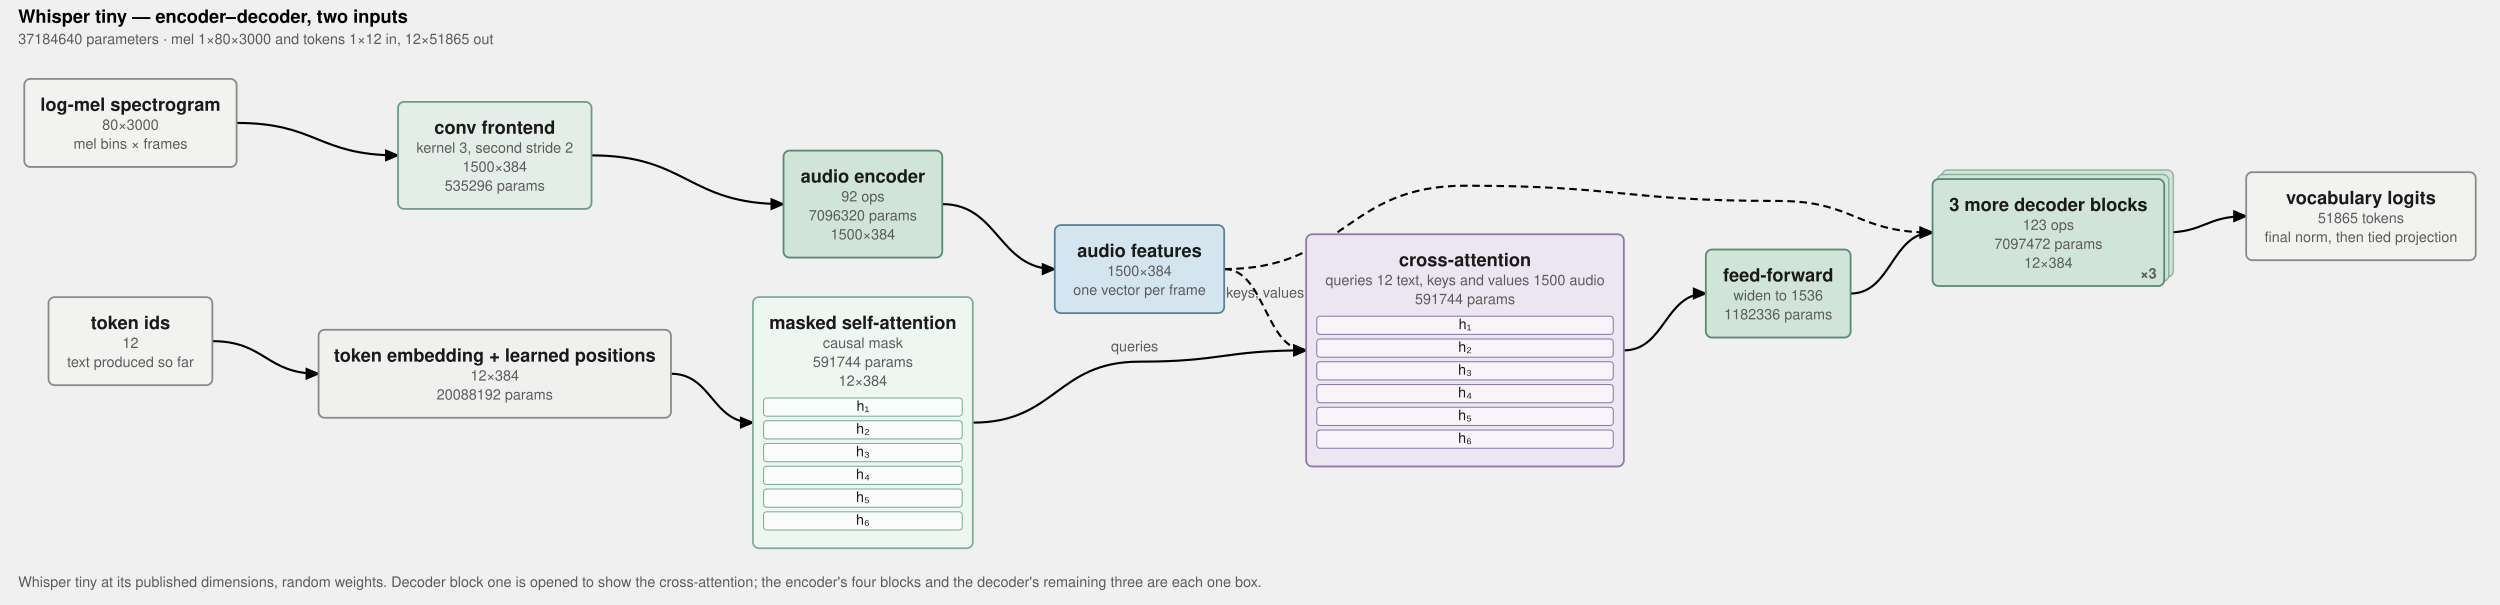
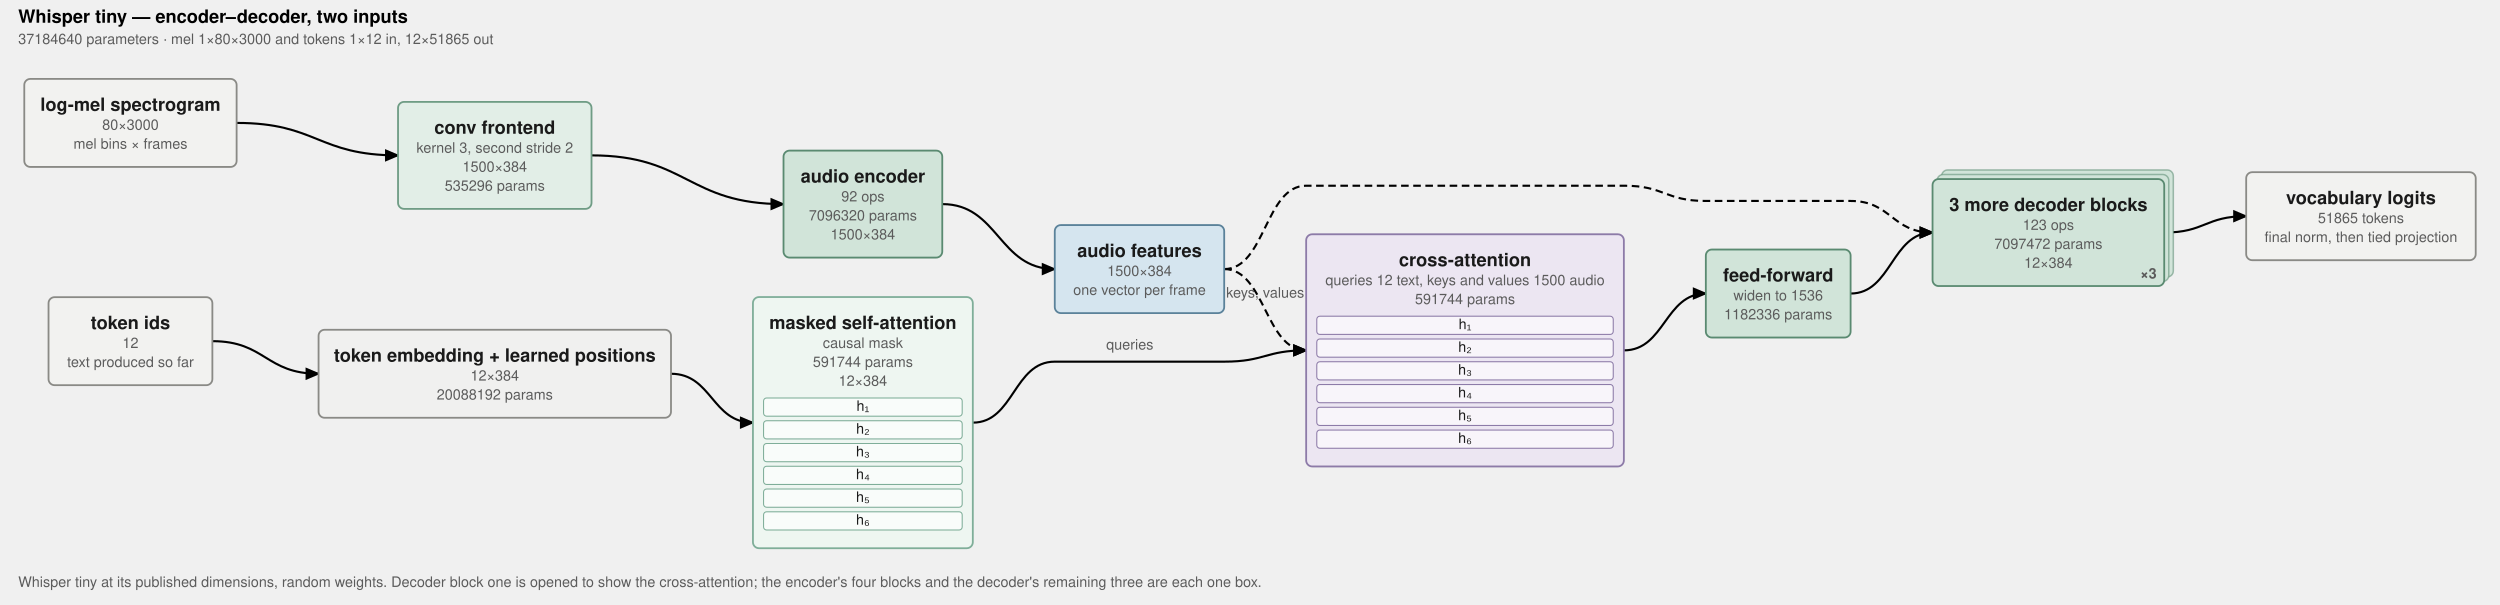
<svg xmlns="http://www.w3.org/2000/svg" class="draughtsman" role="img" aria-label="Whisper tiny — encoder–decoder, two inputs" viewBox="0 0 1647.35 398.24" width="1647.35" height="398.24">
  <defs>
    <marker id="ds-arrow" viewBox="0 0 8 8" refX="7" refY="4" markerWidth="7" markerHeight="7" orient="auto-start-reverse">
      <path d="M0 0.6 L8 4 L0 7.4 Z" style="fill:currentColor" />
    </marker>
  </defs>
  <text class="ds-title" x="12" y="15" style="font-family:'Helvetica Neue', Helvetica, Arial, sans-serif;font-size:12.0px;font-weight:600;fill:currentColor">Whisper tiny — encoder–decoder, two inputs</text>
  <text class="ds-subtitle" x="12" y="29" style="font-family:'Helvetica Neue', Helvetica, Arial, sans-serif;font-size:9.5px;fill:currentColor;opacity:0.62">37184640 parameters · mel 1×80×3000 and tokens 1×12 in, 12×51865 out</text>
  <g class="ds-body" transform="translate(0 36)">
    <path class="ds-edge ds-edge-solid" data-from="mel" data-to="frontend" d="M155.92 45 C209.1 45 209.1 66.39 262.28 66.39" style="fill:none;stroke:currentColor;stroke-width:1.4" marker-end="url(#ds-arrow)" />
    <path class="ds-edge ds-edge-solid" data-from="frontend" data-to="enc" d="M389.78 66.39 C453.03 66.39 453.03 98.49 516.29 98.49" style="fill:none;stroke:currentColor;stroke-width:1.4" marker-end="url(#ds-arrow)" />
    <path class="ds-edge ds-edge-solid" data-from="enc" data-to="audio" d="M620.89 98.49 C657.96 98.49 657.96 141.31 695.03 141.31" style="fill:none;stroke:currentColor;stroke-width:1.4" marker-end="url(#ds-arrow)" />
    <path class="ds-edge ds-edge-dashed" data-from="audio" data-to="dcross" d="M806.68 141.31 C833.68 141.31 833.68 194.87 860.68 194.87" style="fill:none;stroke:currentColor;stroke-width:1.4;stroke-dasharray:5 3" marker-end="url(#ds-arrow)" />
    <text class="ds-edge-label" x="833.68" y="160.09" text-anchor="middle" style="font-family:'Helvetica Neue', Helvetica, Arial, sans-serif;font-size:9.5px;fill:currentColor;opacity:0.62">keys, values</text>
    <path class="ds-edge ds-edge-solid" data-from="tokens" data-to="embed" d="M139.94 188.81 C174.93 188.81 174.93 210.29 209.92 210.29" style="fill:none;stroke:currentColor;stroke-width:1.4" marker-end="url(#ds-arrow)" />
    <path class="ds-edge ds-edge-solid" data-from="embed" data-to="dself" d="M442.14 210.29 C469.14 210.29 469.14 242.49 496.14 242.49" style="fill:none;stroke:currentColor;stroke-width:1.4" marker-end="url(#ds-arrow)" />
-     <path class="ds-edge ds-edge-solid" data-from="dself" data-to="dcross" d="M641.03 242.49 C695.95 242.49 695.95 202.31 750.86 202.31 C805.77 202.31 805.77 194.87 860.68 194.87" style="fill:none;stroke:currentColor;stroke-width:1.4" marker-end="url(#ds-arrow)" />
-     <text class="ds-edge-label" x="747.63" y="195.49" text-anchor="middle" style="font-family:'Helvetica Neue', Helvetica, Arial, sans-serif;font-size:9.5px;fill:currentColor;opacity:0.62">queries</text>
+     <path class="ds-edge ds-edge-solid" data-from="dself" data-to="dcross" d="M641.03 242.49 C668.03 242.49 668.03 202.31 695.03 202.31 C750.86 202.31 750.86 202.31 806.68 202.31 C833.68 202.31 833.68 194.87 860.68 194.87" style="fill:none;stroke:currentColor;stroke-width:1.4" marker-end="url(#ds-arrow)" />
+     <text class="ds-edge-label" x="744.46" y="194.31" text-anchor="middle" style="font-family:'Helvetica Neue', Helvetica, Arial, sans-serif;font-size:9.5px;fill:currentColor;opacity:0.62">queries</text>
    <path class="ds-edge ds-edge-solid" data-from="dcross" data-to="dff" d="M1070.04 194.87 C1097.04 194.87 1097.04 157.42 1124.04 157.42" style="fill:none;stroke:currentColor;stroke-width:1.4" marker-end="url(#ds-arrow)" />
    <path class="ds-edge ds-edge-solid" data-from="dff" data-to="drest" d="M1219.43 157.42 C1246.43 157.42 1246.43 117.24 1273.43 117.24" style="fill:none;stroke:currentColor;stroke-width:1.4" marker-end="url(#ds-arrow)" />
-     <path class="ds-edge ds-edge-dashed" data-from="audio" data-to="drest" d="M806.68 141.31 C886.02 141.31 886.02 86.37 965.36 86.37 C1068.55 86.37 1068.55 96.42 1171.73 96.42 C1222.58 96.42 1222.58 117.24 1273.43 117.24" style="fill:none;stroke:currentColor;stroke-width:1.4;stroke-dasharray:5 3" marker-end="url(#ds-arrow)" />
+     <path class="ds-edge ds-edge-dashed" data-from="audio" data-to="drest" d="M806.68 141.31 C833.68 141.31 833.68 86.37 860.68 86.37 C965.36 86.37 965.36 86.37 1070.04 86.37 C1097.04 86.37 1097.04 96.42 1124.04 96.42 C1171.73 96.42 1171.73 96.42 1219.43 96.42 C1246.43 96.42 1246.43 117.24 1273.43 117.24" style="fill:none;stroke:currentColor;stroke-width:1.4;stroke-dasharray:5 3" marker-end="url(#ds-arrow)" />
    <path class="ds-edge ds-edge-solid" data-from="drest" data-to="logits" d="M1426.1 117.24 C1453.1 117.24 1453.1 106.46 1480.1 106.46" style="fill:none;stroke:currentColor;stroke-width:1.4" marker-end="url(#ds-arrow)" />
    <g class="ds-stage ds-kind-input" data-stage="mel">
      <rect x="16" y="16" width="139.92" height="58" rx="4" style="fill:#f2f2f0;stroke:#8a8a86;stroke-width:1.2" />
      <text x="85.96" y="37" text-anchor="middle" style="font-family:'Helvetica Neue', Helvetica, Arial, sans-serif;font-size:12.0px;font-weight:600;fill:#1a1a1a">log-mel spectrogram</text>
      <text x="85.96" y="49.5" text-anchor="middle" style="font-family:'Helvetica Neue', Helvetica, Arial, sans-serif;font-size:9.5px;fill:#5b5b5b">80×3000</text>
      <text x="85.96" y="62" text-anchor="middle" style="font-family:'Helvetica Neue', Helvetica, Arial, sans-serif;font-size:9.5px;fill:#5b5b5b">mel bins × frames</text>
    </g>
    <g class="ds-stage ds-kind-conv" data-stage="frontend">
      <rect x="262.28" y="31.14" width="127.49" height="70.5" rx="4" style="fill:#e2eee7;stroke:#6f9c85;stroke-width:1.2" />
      <text x="326.03" y="52.14" text-anchor="middle" style="font-family:'Helvetica Neue', Helvetica, Arial, sans-serif;font-size:12.0px;font-weight:600;fill:#1a1a1a">conv frontend</text>
      <text x="326.03" y="64.64" text-anchor="middle" style="font-family:'Helvetica Neue', Helvetica, Arial, sans-serif;font-size:9.5px;fill:#5b5b5b">kernel 3, second stride 2</text>
      <text x="326.03" y="77.14" text-anchor="middle" style="font-family:'Helvetica Neue', Helvetica, Arial, sans-serif;font-size:9.5px;fill:#5b5b5b">1500×384</text>
      <text x="326.03" y="89.64" text-anchor="middle" style="font-family:'Helvetica Neue', Helvetica, Arial, sans-serif;font-size:9.5px;fill:#5b5b5b">535296 params</text>
    </g>
    <g class="ds-stage ds-kind-stack" data-stage="enc">
      <rect x="516.29" y="63.24" width="104.61" height="70.5" rx="4" style="fill:#d1e4d9;stroke:#5a8a71;stroke-width:1.2" />
      <text x="568.59" y="84.24" text-anchor="middle" style="font-family:'Helvetica Neue', Helvetica, Arial, sans-serif;font-size:12.0px;font-weight:600;fill:#1a1a1a">audio encoder</text>
      <text x="568.59" y="96.74" text-anchor="middle" style="font-family:'Helvetica Neue', Helvetica, Arial, sans-serif;font-size:9.5px;fill:#5b5b5b">92 ops</text>
      <text x="568.59" y="109.24" text-anchor="middle" style="font-family:'Helvetica Neue', Helvetica, Arial, sans-serif;font-size:9.5px;fill:#5b5b5b">7096320 params</text>
      <text x="568.59" y="121.74" text-anchor="middle" style="font-family:'Helvetica Neue', Helvetica, Arial, sans-serif;font-size:9.5px;fill:#5b5b5b">1500×384</text>
    </g>
    <g class="ds-stage ds-kind-reduce" data-stage="audio">
      <rect x="695.03" y="112.31" width="111.65" height="58" rx="4" style="fill:#d5e5ef;stroke:#5b829a;stroke-width:1.2" />
      <text x="750.86" y="133.31" text-anchor="middle" style="font-family:'Helvetica Neue', Helvetica, Arial, sans-serif;font-size:12.0px;font-weight:600;fill:#1a1a1a">audio features</text>
      <text x="750.86" y="145.81" text-anchor="middle" style="font-family:'Helvetica Neue', Helvetica, Arial, sans-serif;font-size:9.5px;fill:#5b5b5b">1500×384</text>
      <text x="750.86" y="158.31" text-anchor="middle" style="font-family:'Helvetica Neue', Helvetica, Arial, sans-serif;font-size:9.5px;fill:#5b5b5b">one vector per frame</text>
    </g>
    <g class="ds-stage ds-kind-input" data-stage="tokens">
      <rect x="31.98" y="159.81" width="107.96" height="58" rx="4" style="fill:#f2f2f0;stroke:#8a8a86;stroke-width:1.2" />
      <text x="85.96" y="180.81" text-anchor="middle" style="font-family:'Helvetica Neue', Helvetica, Arial, sans-serif;font-size:12.0px;font-weight:600;fill:#1a1a1a">token ids</text>
      <text x="85.96" y="193.31" text-anchor="middle" style="font-family:'Helvetica Neue', Helvetica, Arial, sans-serif;font-size:9.5px;fill:#5b5b5b">12</text>
      <text x="85.96" y="205.81" text-anchor="middle" style="font-family:'Helvetica Neue', Helvetica, Arial, sans-serif;font-size:9.5px;fill:#5b5b5b">text produced so far</text>
    </g>
    <g class="ds-stage ds-kind-op" data-stage="embed">
      <rect x="209.92" y="181.29" width="232.23" height="58" rx="4" style="fill:#f0f0ef;stroke:#8a8a86;stroke-width:1.2" />
      <text x="326.03" y="202.29" text-anchor="middle" style="font-family:'Helvetica Neue', Helvetica, Arial, sans-serif;font-size:12.0px;font-weight:600;fill:#1a1a1a">token embedding + learned positions</text>
      <text x="326.03" y="214.79" text-anchor="middle" style="font-family:'Helvetica Neue', Helvetica, Arial, sans-serif;font-size:9.5px;fill:#5b5b5b">12×384</text>
      <text x="326.03" y="227.29" text-anchor="middle" style="font-family:'Helvetica Neue', Helvetica, Arial, sans-serif;font-size:9.5px;fill:#5b5b5b">20088192 params</text>
    </g>
    <g class="ds-stage ds-kind-kernel" data-stage="dself">
      <rect x="496.14" y="159.74" width="144.89" height="165.5" rx="4" style="fill:#eef6f1;stroke:#7fae99;stroke-width:1.2" />
      <text x="568.59" y="180.74" text-anchor="middle" style="font-family:'Helvetica Neue', Helvetica, Arial, sans-serif;font-size:12.0px;font-weight:600;fill:#1a1a1a">masked self-attention</text>
      <text x="568.59" y="193.24" text-anchor="middle" style="font-family:'Helvetica Neue', Helvetica, Arial, sans-serif;font-size:9.5px;fill:#5b5b5b">causal mask</text>
      <text x="568.59" y="205.74" text-anchor="middle" style="font-family:'Helvetica Neue', Helvetica, Arial, sans-serif;font-size:9.5px;fill:#5b5b5b">591744 params</text>
      <text x="568.59" y="218.24" text-anchor="middle" style="font-family:'Helvetica Neue', Helvetica, Arial, sans-serif;font-size:9.5px;fill:#5b5b5b">12×384</text>
      <rect class="ds-lane" x="503.14" y="226.24" width="130.89" height="12" rx="2" style="fill:#ffffff;fill-opacity:0.62;stroke:#7fae99;stroke-width:0.7" />
      <text x="568.59" y="234.74" text-anchor="middle" style="font-family:'Helvetica Neue', Helvetica, Arial, sans-serif;font-size:9.5px;fill:#1a1a1a">h₁</text>
      <rect class="ds-lane" x="503.14" y="241.24" width="130.89" height="12" rx="2" style="fill:#ffffff;fill-opacity:0.62;stroke:#7fae99;stroke-width:0.7" />
      <text x="568.59" y="249.74" text-anchor="middle" style="font-family:'Helvetica Neue', Helvetica, Arial, sans-serif;font-size:9.5px;fill:#1a1a1a">h₂</text>
      <rect class="ds-lane" x="503.14" y="256.24" width="130.89" height="12" rx="2" style="fill:#ffffff;fill-opacity:0.62;stroke:#7fae99;stroke-width:0.7" />
      <text x="568.59" y="264.74" text-anchor="middle" style="font-family:'Helvetica Neue', Helvetica, Arial, sans-serif;font-size:9.5px;fill:#1a1a1a">h₃</text>
      <rect class="ds-lane" x="503.14" y="271.24" width="130.89" height="12" rx="2" style="fill:#ffffff;fill-opacity:0.62;stroke:#7fae99;stroke-width:0.7" />
      <text x="568.59" y="279.74" text-anchor="middle" style="font-family:'Helvetica Neue', Helvetica, Arial, sans-serif;font-size:9.5px;fill:#1a1a1a">h₄</text>
      <rect class="ds-lane" x="503.14" y="286.24" width="130.89" height="12" rx="2" style="fill:#ffffff;fill-opacity:0.62;stroke:#7fae99;stroke-width:0.7" />
      <text x="568.59" y="294.74" text-anchor="middle" style="font-family:'Helvetica Neue', Helvetica, Arial, sans-serif;font-size:9.5px;fill:#1a1a1a">h₅</text>
      <rect class="ds-lane" x="503.14" y="301.24" width="130.89" height="12" rx="2" style="fill:#ffffff;fill-opacity:0.62;stroke:#7fae99;stroke-width:0.7" />
      <text x="568.59" y="309.74" text-anchor="middle" style="font-family:'Helvetica Neue', Helvetica, Arial, sans-serif;font-size:9.5px;fill:#1a1a1a">h₆</text>
    </g>
    <g class="ds-stage ds-kind-concat" data-stage="dcross">
      <rect x="860.68" y="118.37" width="209.35" height="153" rx="4" style="fill:#ece6f2;stroke:#8d7ba8;stroke-width:1.2" />
      <text x="965.36" y="139.37" text-anchor="middle" style="font-family:'Helvetica Neue', Helvetica, Arial, sans-serif;font-size:12.0px;font-weight:600;fill:#1a1a1a">cross-attention</text>
      <text x="965.36" y="151.87" text-anchor="middle" style="font-family:'Helvetica Neue', Helvetica, Arial, sans-serif;font-size:9.5px;fill:#5b5b5b">queries 12 text, keys and values 1500 audio</text>
      <text x="965.36" y="164.37" text-anchor="middle" style="font-family:'Helvetica Neue', Helvetica, Arial, sans-serif;font-size:9.5px;fill:#5b5b5b">591744 params</text>
      <rect class="ds-lane" x="867.68" y="172.37" width="195.35" height="12" rx="2" style="fill:#ffffff;fill-opacity:0.62;stroke:#8d7ba8;stroke-width:0.7" />
      <text x="965.36" y="180.87" text-anchor="middle" style="font-family:'Helvetica Neue', Helvetica, Arial, sans-serif;font-size:9.5px;fill:#1a1a1a">h₁</text>
      <rect class="ds-lane" x="867.68" y="187.37" width="195.35" height="12" rx="2" style="fill:#ffffff;fill-opacity:0.62;stroke:#8d7ba8;stroke-width:0.7" />
      <text x="965.36" y="195.87" text-anchor="middle" style="font-family:'Helvetica Neue', Helvetica, Arial, sans-serif;font-size:9.5px;fill:#1a1a1a">h₂</text>
      <rect class="ds-lane" x="867.68" y="202.37" width="195.35" height="12" rx="2" style="fill:#ffffff;fill-opacity:0.62;stroke:#8d7ba8;stroke-width:0.7" />
      <text x="965.36" y="210.87" text-anchor="middle" style="font-family:'Helvetica Neue', Helvetica, Arial, sans-serif;font-size:9.5px;fill:#1a1a1a">h₃</text>
      <rect class="ds-lane" x="867.68" y="217.37" width="195.35" height="12" rx="2" style="fill:#ffffff;fill-opacity:0.62;stroke:#8d7ba8;stroke-width:0.7" />
      <text x="965.36" y="225.87" text-anchor="middle" style="font-family:'Helvetica Neue', Helvetica, Arial, sans-serif;font-size:9.5px;fill:#1a1a1a">h₄</text>
      <rect class="ds-lane" x="867.68" y="232.37" width="195.35" height="12" rx="2" style="fill:#ffffff;fill-opacity:0.62;stroke:#8d7ba8;stroke-width:0.7" />
      <text x="965.36" y="240.87" text-anchor="middle" style="font-family:'Helvetica Neue', Helvetica, Arial, sans-serif;font-size:9.5px;fill:#1a1a1a">h₅</text>
      <rect class="ds-lane" x="867.68" y="247.37" width="195.35" height="12" rx="2" style="fill:#ffffff;fill-opacity:0.62;stroke:#8d7ba8;stroke-width:0.7" />
      <text x="965.36" y="255.87" text-anchor="middle" style="font-family:'Helvetica Neue', Helvetica, Arial, sans-serif;font-size:9.5px;fill:#1a1a1a">h₆</text>
    </g>
    <g class="ds-stage ds-kind-stack" data-stage="dff">
      <rect x="1124.04" y="128.42" width="95.4" height="58" rx="4" style="fill:#d1e4d9;stroke:#5a8a71;stroke-width:1.2" />
      <text x="1171.73" y="149.42" text-anchor="middle" style="font-family:'Helvetica Neue', Helvetica, Arial, sans-serif;font-size:12.0px;font-weight:600;fill:#1a1a1a">feed-forward</text>
      <text x="1171.73" y="161.92" text-anchor="middle" style="font-family:'Helvetica Neue', Helvetica, Arial, sans-serif;font-size:9.5px;fill:#5b5b5b">widen to 1536</text>
      <text x="1171.73" y="174.42" text-anchor="middle" style="font-family:'Helvetica Neue', Helvetica, Arial, sans-serif;font-size:9.5px;fill:#5b5b5b">1182336 params</text>
    </g>
    <g class="ds-stage ds-kind-stack" data-stage="drest">
      <rect class="ds-repeat-sheet" x="1279.43" y="75.99" width="152.66" height="70.5" rx="4" style="fill:#d1e4d9;stroke:#5a8a71;stroke-width:1;stroke-opacity:0.55" />
      <rect class="ds-repeat-sheet" x="1276.43" y="78.99" width="152.66" height="70.5" rx="4" style="fill:#d1e4d9;stroke:#5a8a71;stroke-width:1;stroke-opacity:0.55" />
      <rect x="1273.43" y="81.99" width="152.66" height="70.5" rx="4" style="fill:#d1e4d9;stroke:#5a8a71;stroke-width:1.2" />
      <text class="ds-repeat-badge" x="1421.1" y="147.49" text-anchor="end" style="font-family:'Helvetica Neue', Helvetica, Arial, sans-serif;font-size:9.5px;font-weight:600;fill:#5b5b5b">×3</text>
      <text x="1349.76" y="102.99" text-anchor="middle" style="font-family:'Helvetica Neue', Helvetica, Arial, sans-serif;font-size:12.0px;font-weight:600;fill:#1a1a1a">3 more decoder blocks</text>
      <text x="1349.76" y="115.49" text-anchor="middle" style="font-family:'Helvetica Neue', Helvetica, Arial, sans-serif;font-size:9.5px;fill:#5b5b5b">123 ops</text>
      <text x="1349.76" y="127.99" text-anchor="middle" style="font-family:'Helvetica Neue', Helvetica, Arial, sans-serif;font-size:9.5px;fill:#5b5b5b">7097472 params</text>
      <text x="1349.76" y="140.49" text-anchor="middle" style="font-family:'Helvetica Neue', Helvetica, Arial, sans-serif;font-size:9.5px;fill:#5b5b5b">12×384</text>
    </g>
    <g class="ds-stage ds-kind-output" data-stage="logits">
      <rect x="1480.1" y="77.46" width="151.25" height="58" rx="4" style="fill:#f2f2f0;stroke:#8a8a86;stroke-width:1.2" />
      <text x="1555.72" y="98.46" text-anchor="middle" style="font-family:'Helvetica Neue', Helvetica, Arial, sans-serif;font-size:12.0px;font-weight:600;fill:#1a1a1a">vocabulary logits</text>
      <text x="1555.72" y="110.96" text-anchor="middle" style="font-family:'Helvetica Neue', Helvetica, Arial, sans-serif;font-size:9.5px;fill:#5b5b5b">51865 tokens</text>
      <text x="1555.72" y="123.46" text-anchor="middle" style="font-family:'Helvetica Neue', Helvetica, Arial, sans-serif;font-size:9.5px;fill:#5b5b5b">final norm, then tied projection</text>
    </g>
  </g>
  <text class="ds-caption" x="12" y="386.74" style="font-family:'Helvetica Neue', Helvetica, Arial, sans-serif;font-size:9.5px;fill:currentColor;opacity:0.62">Whisper tiny at its published dimensions, random weights. Decoder block one is opened to show the cross-attention; the encoder's four blocks and the decoder's remaining three are each one box.</text>
</svg>
